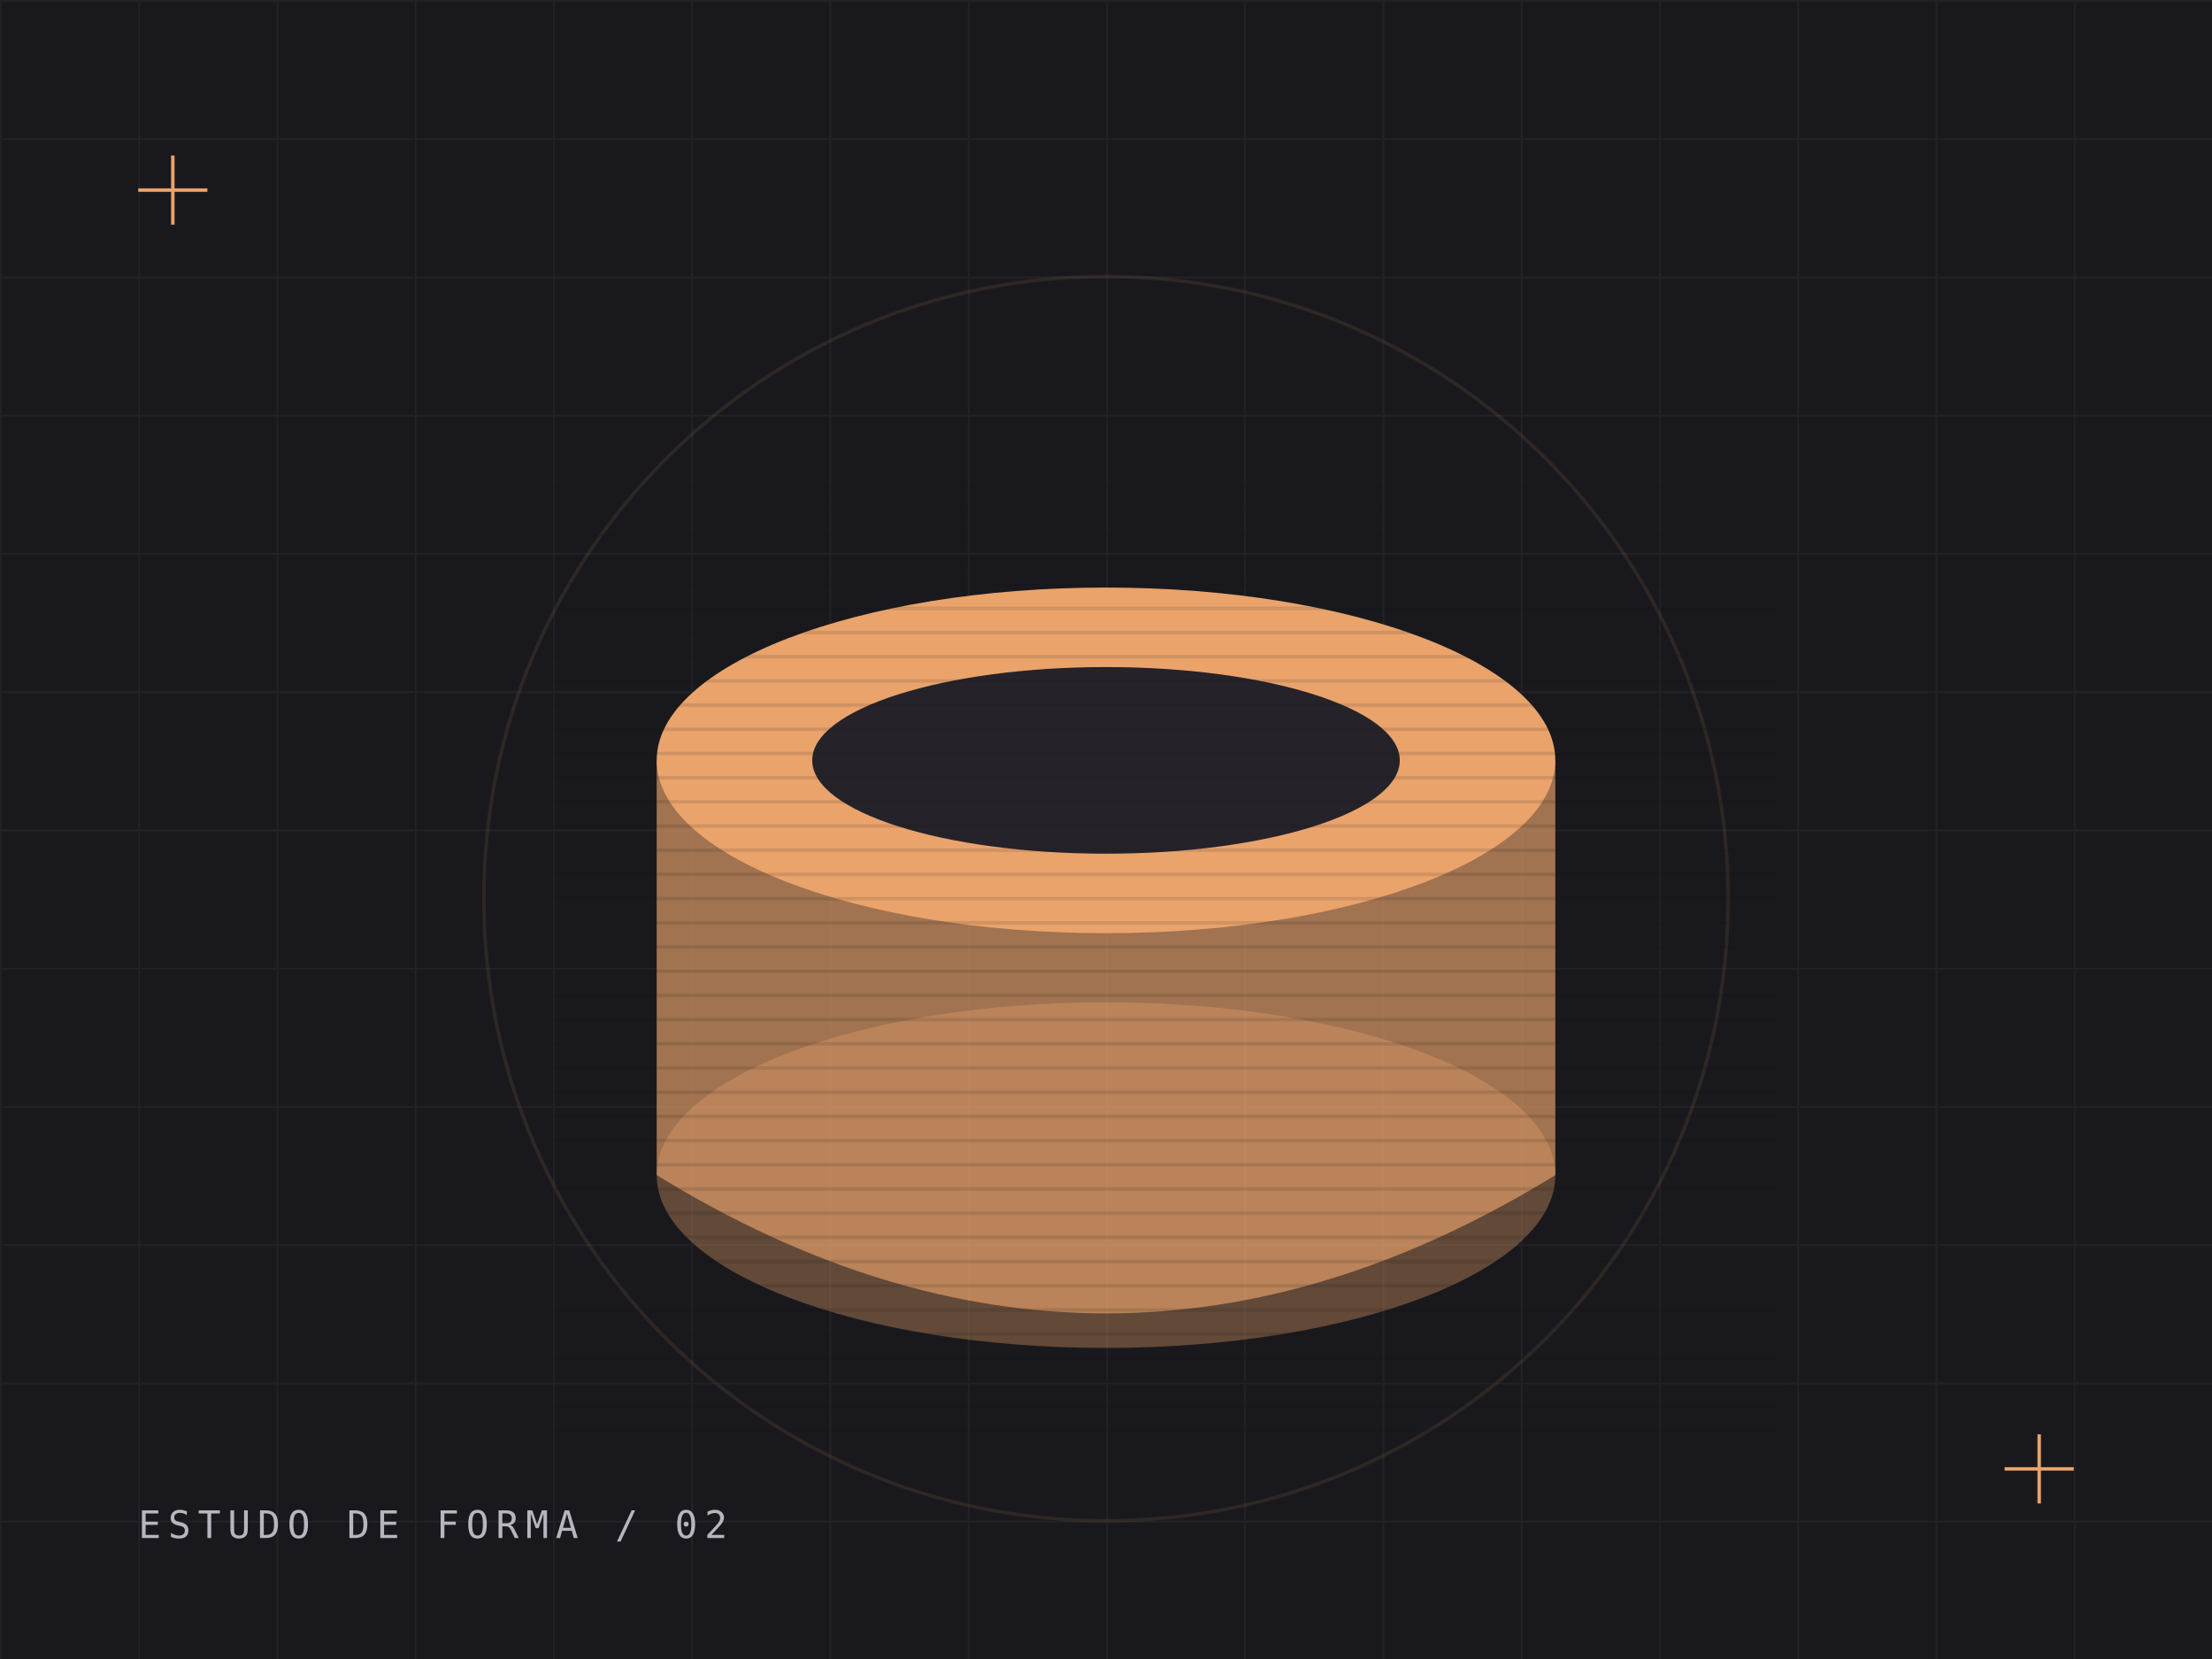
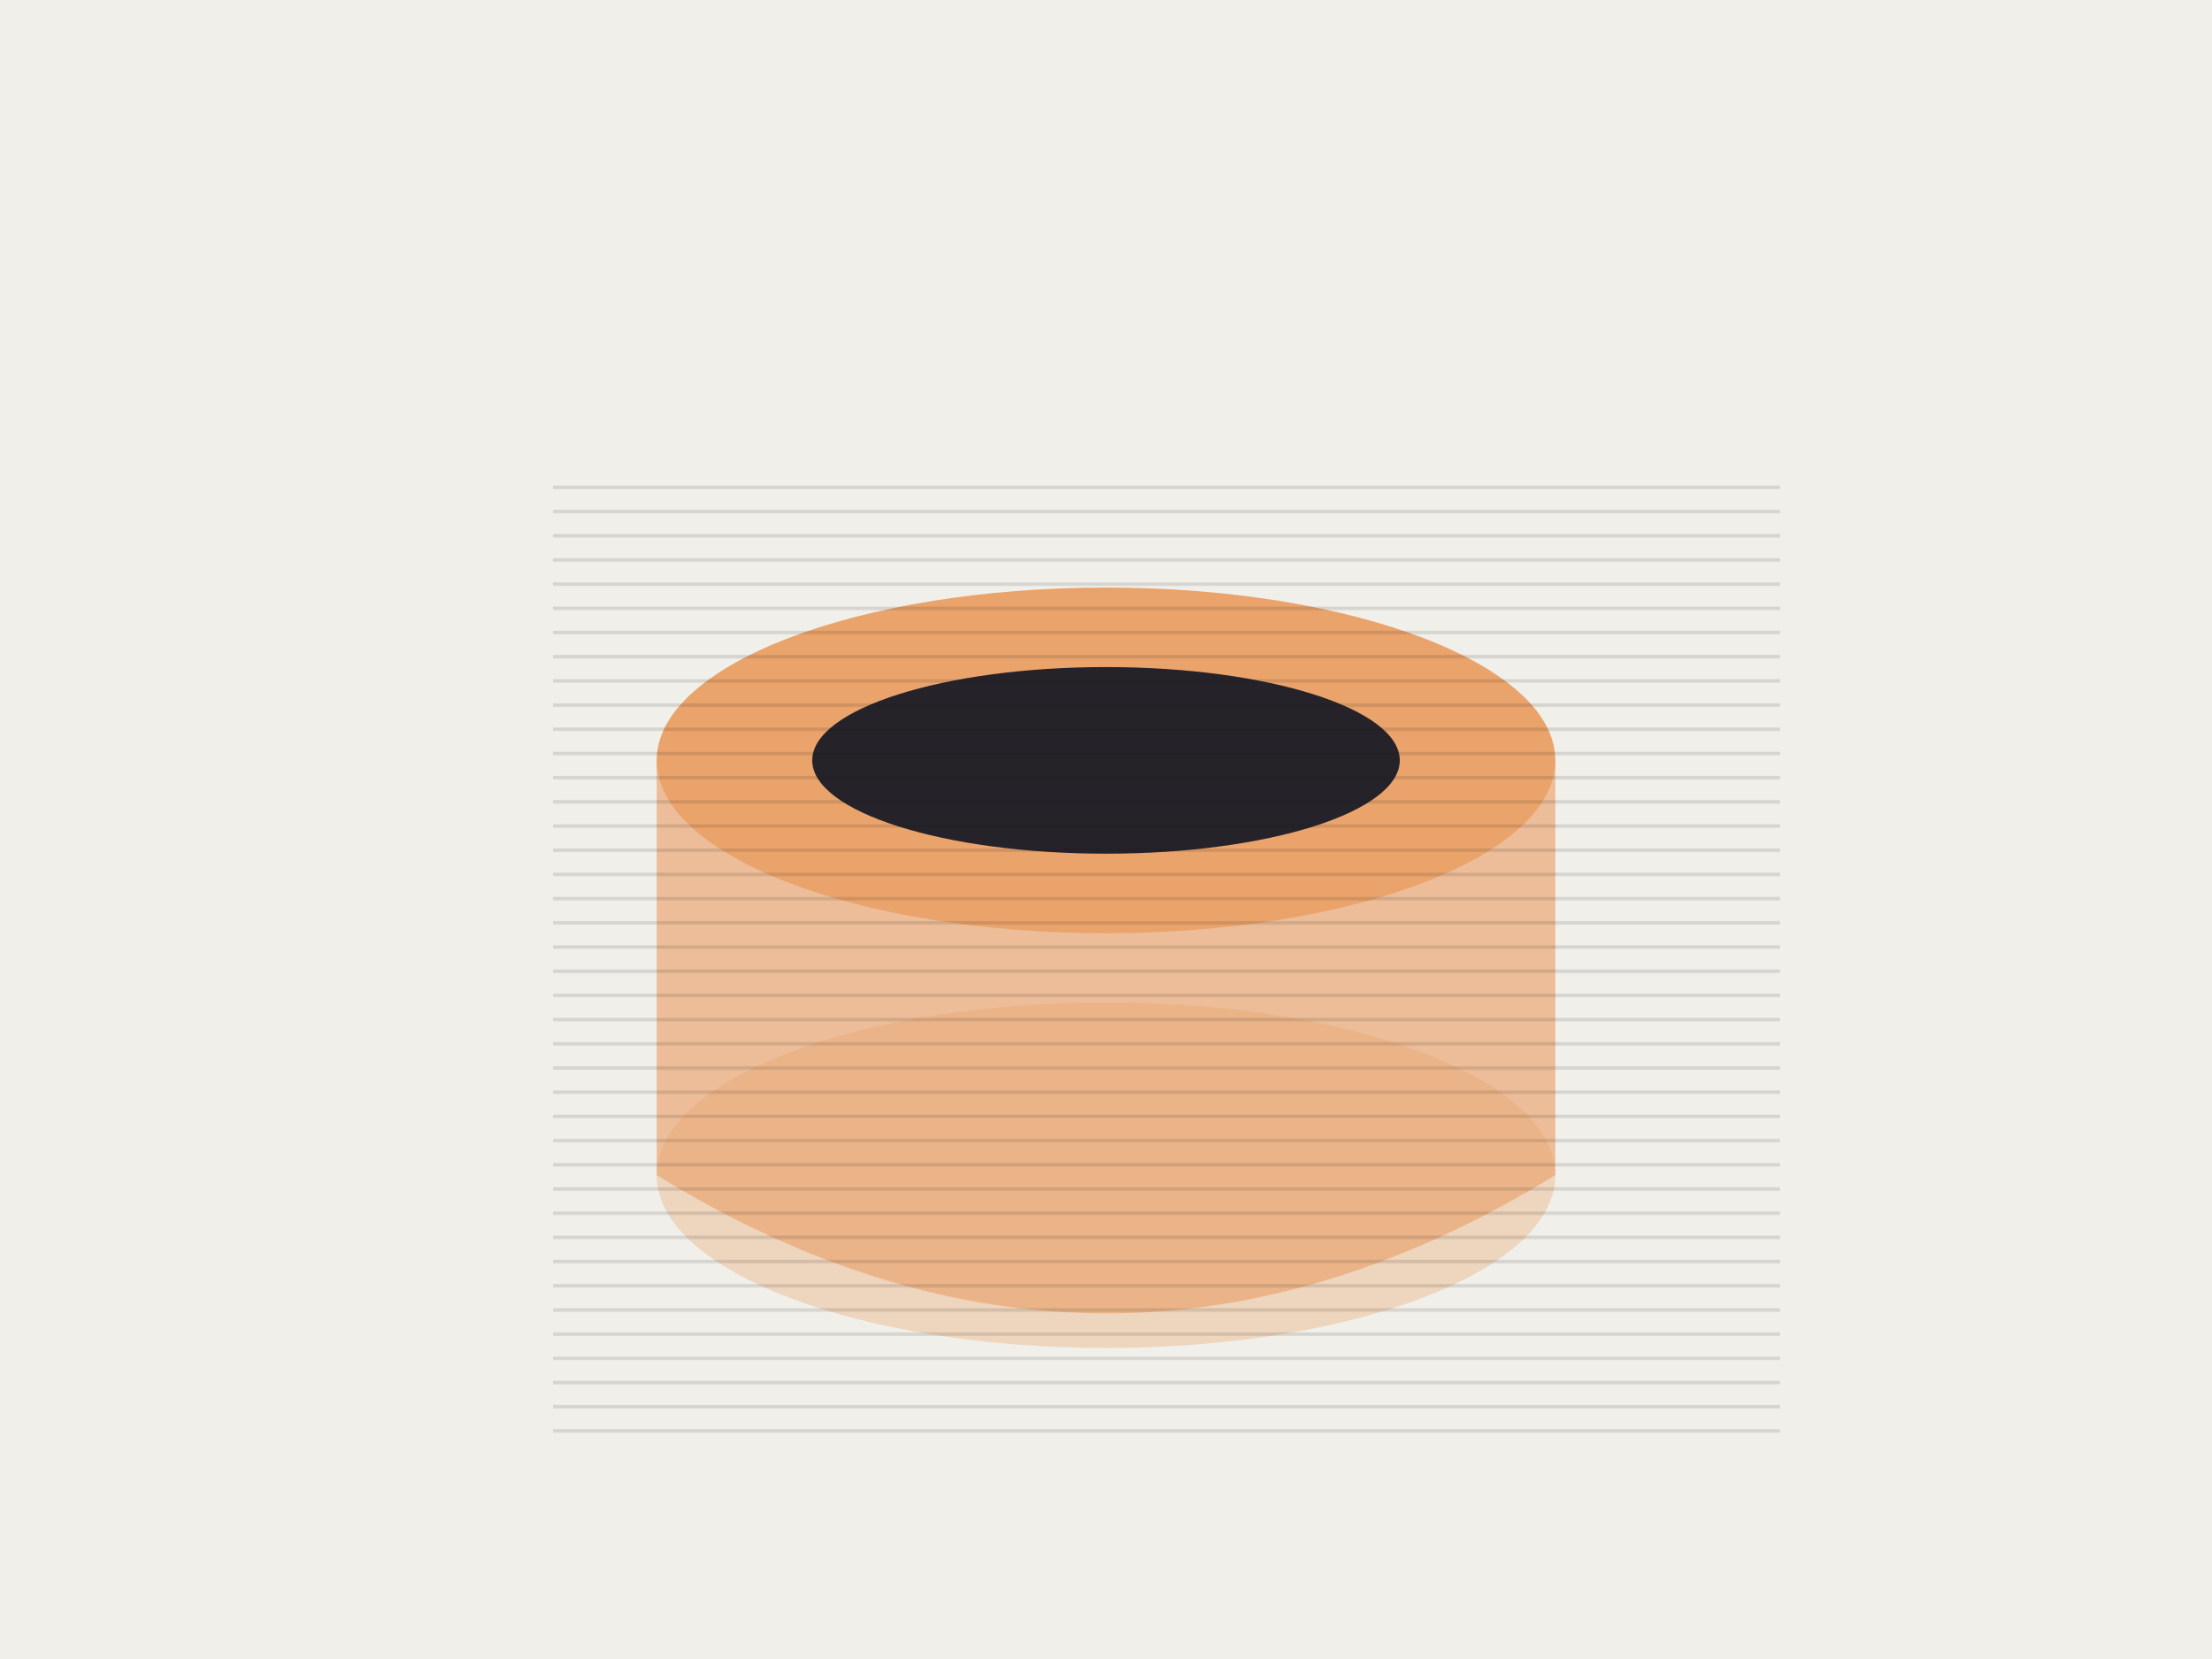
<svg xmlns="http://www.w3.org/2000/svg" width="640" height="480" viewBox="0 0 640 480">
  <defs>
    <pattern id="grid" width="40" height="40" patternUnits="userSpaceOnUse">
      <path d="M40 0H0V40" fill="none" stroke="#ffffff" stroke-opacity=".04" />
    </pattern>
    <pattern id="layers" width="640" height="7" patternUnits="userSpaceOnUse">
      <path d="M0 1H640" stroke="#111113" stroke-opacity=".12" />
    </pattern>
  </defs>
-   <rect width="640" height="480" fill="#19191d" />
-   <rect width="640" height="480" fill="url(#grid)" />
-   <circle cx="320" cy="260" r="180" fill="none" stroke="#eaa36b" stroke-opacity=".1" />
+   <rect width="640" height="480" fill="#f0efea" />
  <ellipse cx="320" cy="340" rx="130" ry="50" fill="#eaa36b" opacity=".35" />
  <path d="M190 220 Q320 280 450 220 L450 340 Q320 420 190 340 Z" fill="#eaa36b" opacity=".65" />
  <ellipse cx="320" cy="220" rx="130" ry="50" fill="#eaa36b" />
  <ellipse cx="320" cy="220" rx="85" ry="27" fill="#252329" />
  <rect x="160" y="140" width="355" height="280" fill="url(#layers)" />
-   <path d="M40 55h20m-10-10v20M580 425h20m-10-10v20" stroke="#eaa36b" />
-   <text x="40" y="445" fill="#b6b6be" font-family="monospace" font-size="11" letter-spacing="2">ESTUDO DE FORMA / 02</text>
</svg>
